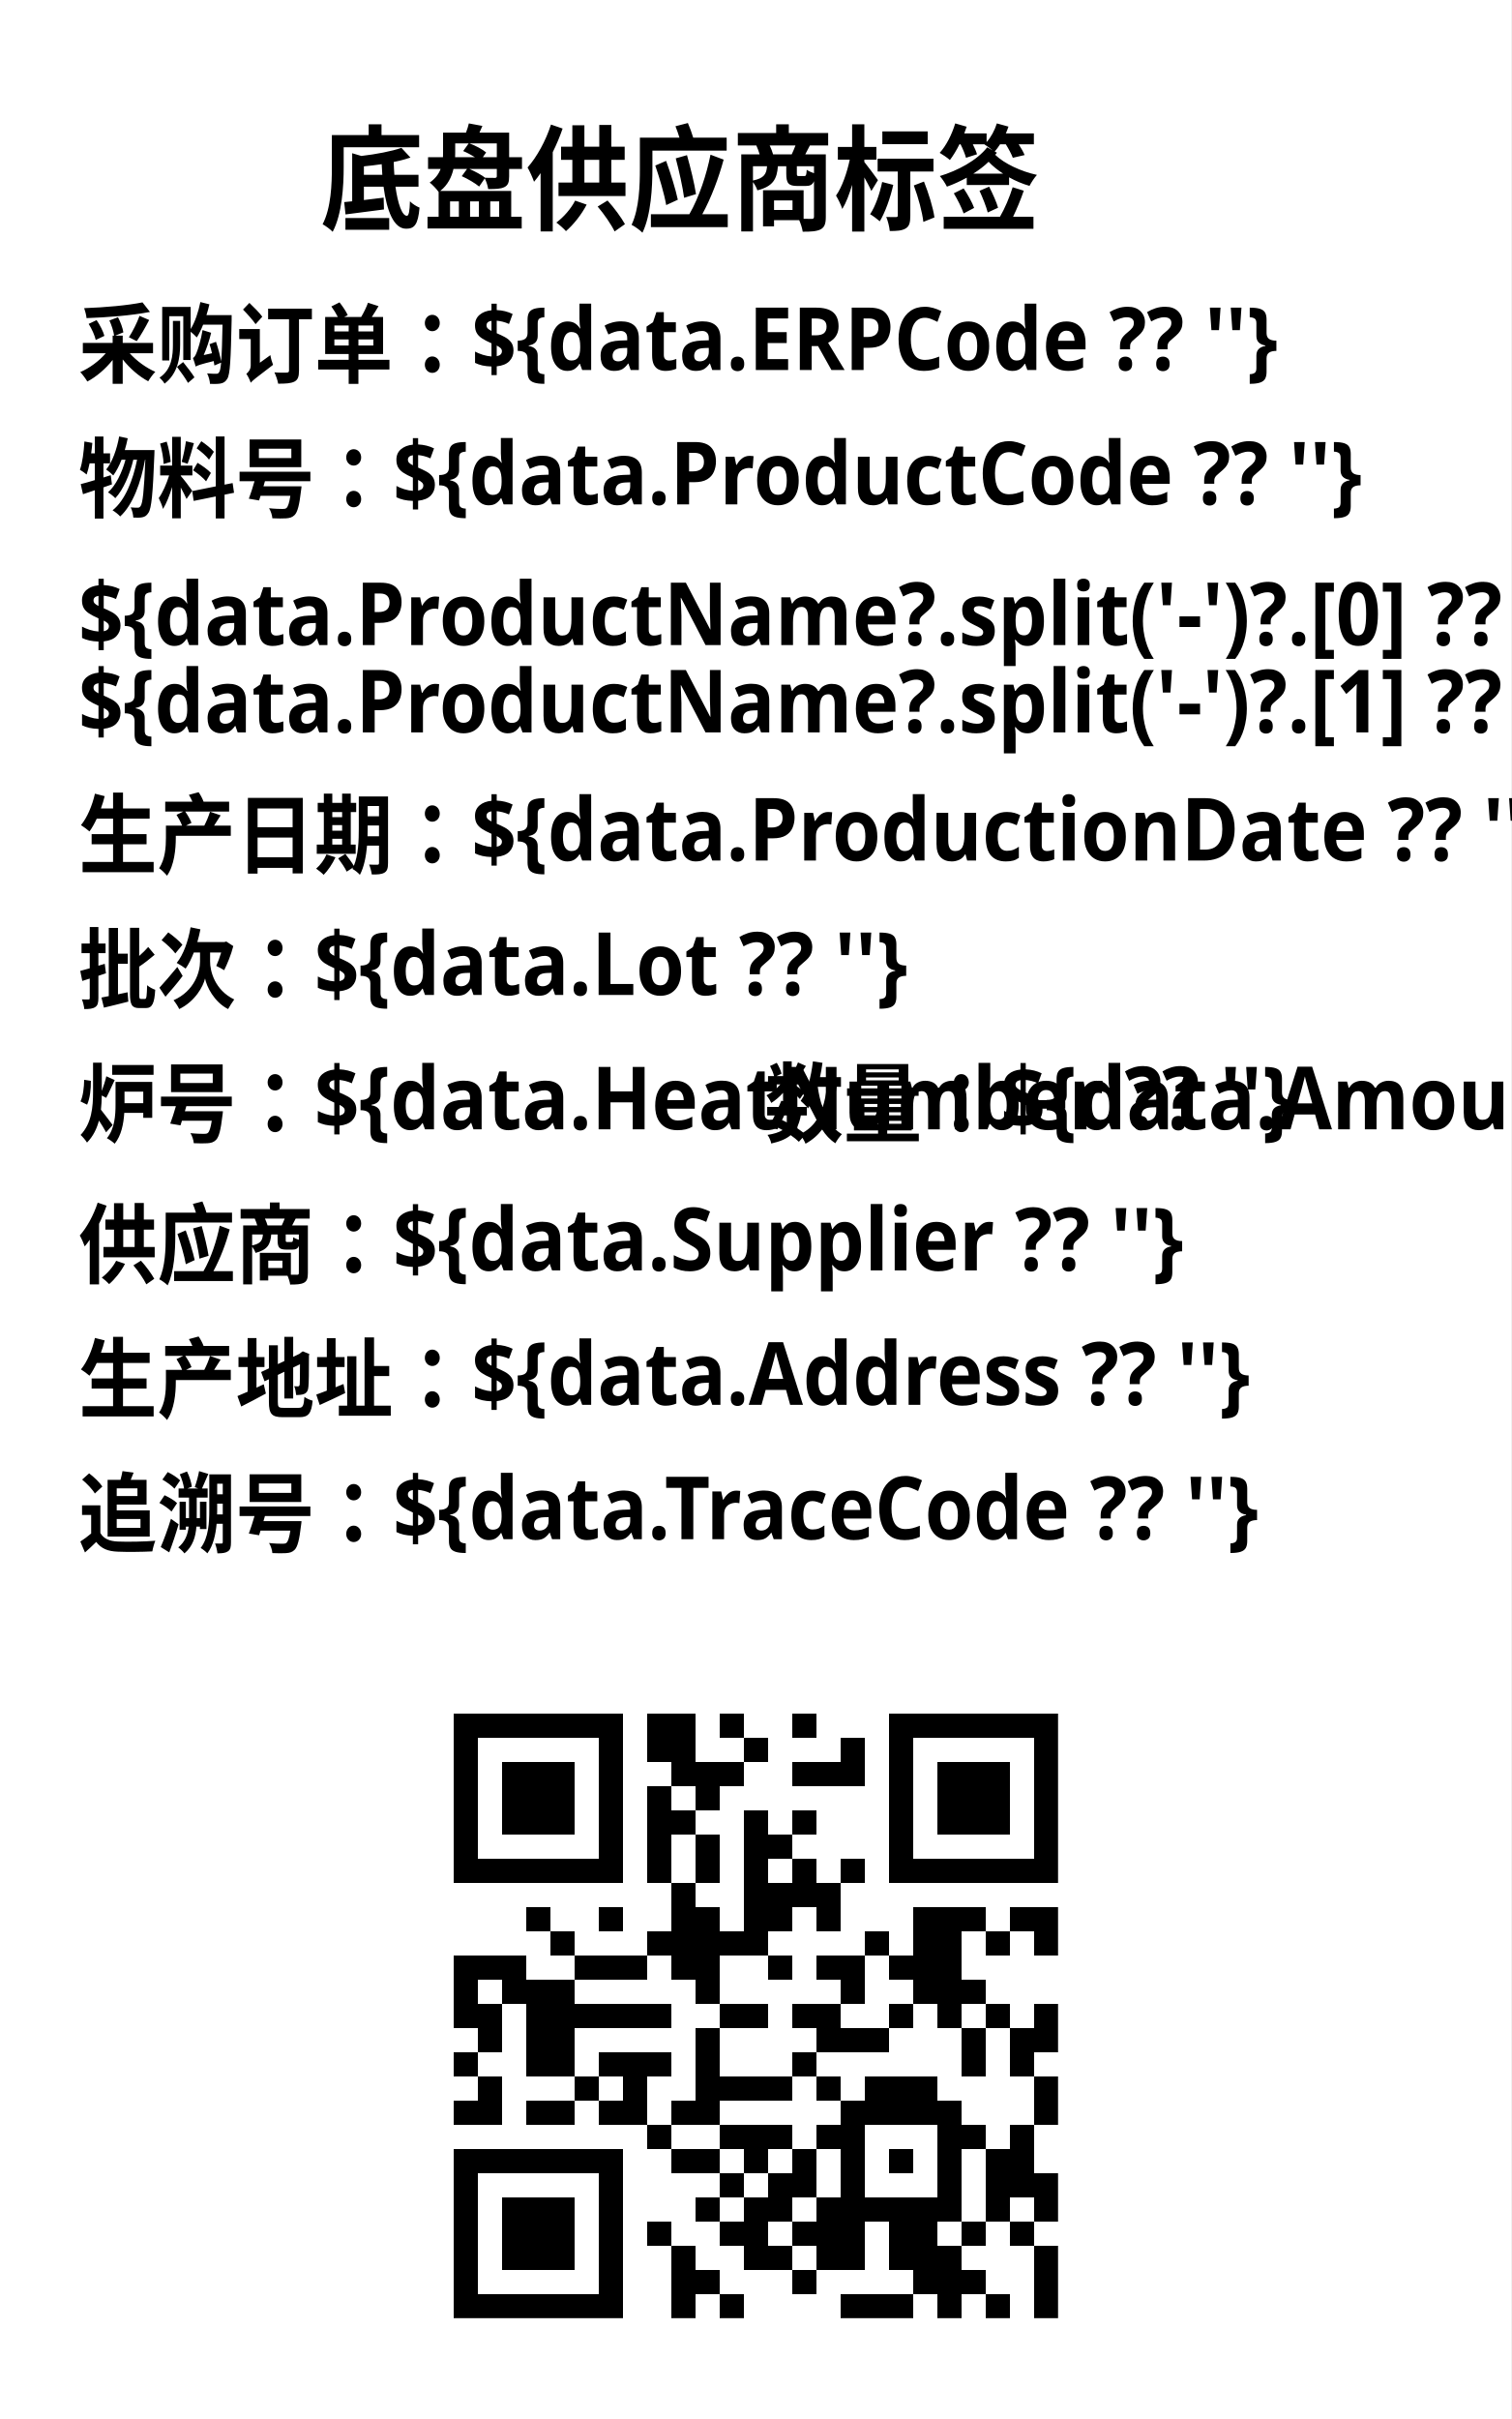
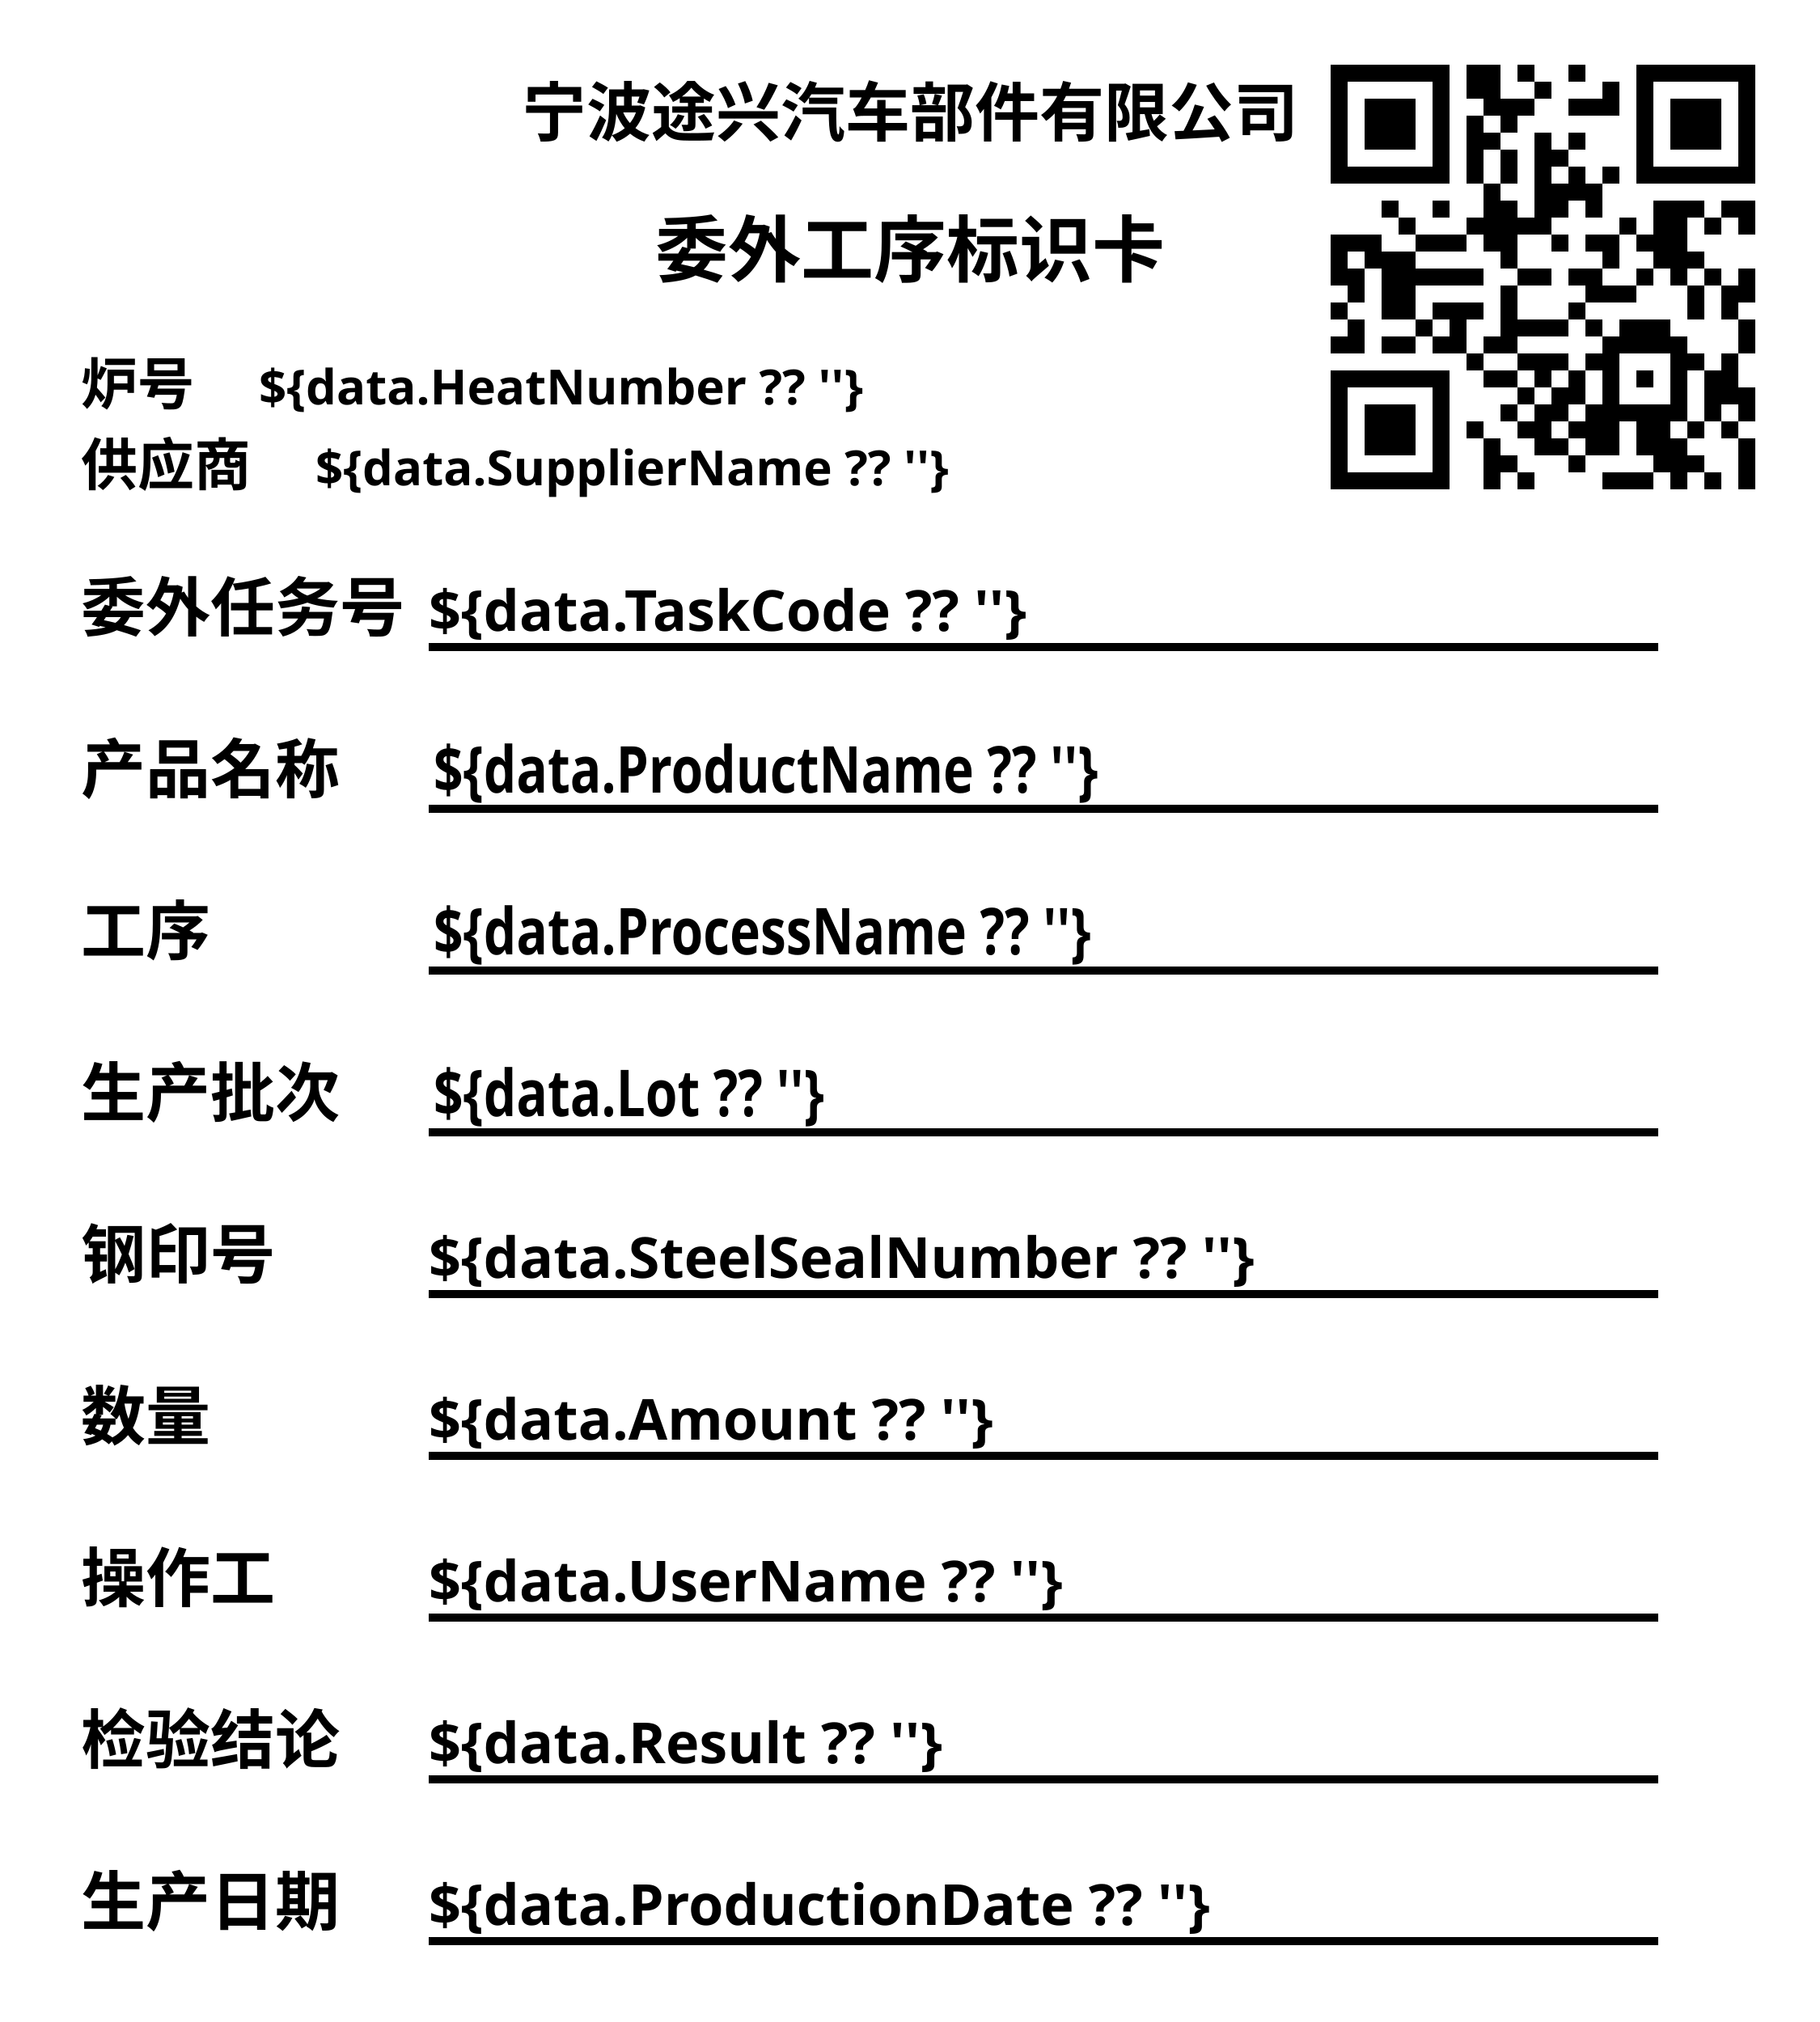
- <svg xmlns="http://www.w3.org/2000/svg" viewBox="0 0 450 720" shape-rendering="crispEdges" width="50mm" height="80mm">
-   <rect x="0" y="0" width="450" height="720" fill="#ffffff" />
-   <g font-weight="900" font-family="微软雅黑" fill="#000000">
-     <text transform="scale(.9 1)" x="225" y="54" dominant-baseline="middle" text-anchor="middle" font-size="34">底盘供应商标签</text>
-     <text transform="scale(.9 1)" x="26" y="112" font-size="26">采购订单：${data.ERPCode ?? ''}</text>
-     <text transform="scale(.9 1)" x="26" y="152" font-size="26">物料号：${data.ProductCode ?? ''}</text>
-     <text transform="scale(.9 1)" x="26" y="192" font-size="26">${data.ProductName?.split('-')?.[0] ?? ''}-</text>
-     <text transform="scale(.9 1)" x="26" y="218" font-size="26">${data.ProductName?.split('-')?.[1] ?? ''}</text>
-     <text transform="scale(.9 1)" x="26" y="258" font-size="26">生产日期：${data.ProductionDate ?? ''}</text>
-     <text transform="scale(.9 1)" x="26" y="298" font-size="26">批次：${data.Lot ?? ''}</text>
-     <text transform="scale(.9 1)" x="26" y="338" font-size="26">炉号：${data.HeatNumber ?? ''}</text>
-     <text transform="scale(.9 1)" x="253" y="338" font-size="26">数量：${data.Amount ?? ''}${data.UnitName ?? ''}</text>
-     <text transform="scale(.9 1)" x="26" y="380" font-size="26">供应商：${data.Supplier ?? ''}</text>
-     <text transform="scale(.9 1)" x="26" y="420" font-size="26">生产地址：${data.Address ?? ''}</text>
-     <text transform="scale(.9 1)" x="26" y="460" font-size="26">追溯号：${data.TraceCode ?? ''}</text>
-   </g>
-   <svg x="135" y="510" width="180" height="180" shape-rendering="crispEdges" viewBox="0 0 25 25">
+ <svg xmlns="http://www.w3.org/2000/svg" viewBox="0 0 450 500" shape-rendering="crispEdges" width="90mm" height="100mm">
+   <rect x="0" y="0" width="450" height="500" fill="#ffffff" />
+   <svg x="329" y="16" width="105" height="105" shape-rendering="crispEdges" viewBox="0 0 25 25">
    <rect width="25" height="25" fill="#ffffff" />
    <path fill="#000000" d="M0 0h7v1H0zM8 0h2v1H8zM11 0h1v1H11zM14 0h1v1H14zM18,0 h7v1H18zM0 1h1v1H0zM6 1h1v1H6zM8 1h2v1H8zM12 1h1v1H12zM16 1h1v1H16zM18 1h1v1H18zM24,1 h1v1H24zM0 2h1v1H0zM2 2h3v1H2zM6 2h1v1H6zM9 2h3v1H9zM14 2h3v1H14zM18 2h1v1H18zM20 2h3v1H20zM24,2 h1v1H24zM0 3h1v1H0zM2 3h3v1H2zM6 3h1v1H6zM8 3h1v1H8zM10 3h1v1H10zM18 3h1v1H18zM20 3h3v1H20zM24,3 h1v1H24zM0 4h1v1H0zM2 4h3v1H2zM6 4h1v1H6zM8 4h2v1H8zM12 4h1v1H12zM14 4h1v1H14zM18 4h1v1H18zM20 4h3v1H20zM24,4 h1v1H24zM0 5h1v1H0zM6 5h1v1H6zM8 5h1v1H8zM10 5h1v1H10zM12 5h2v1H12zM18 5h1v1H18zM24,5 h1v1H24zM0 6h7v1H0zM8 6h1v1H8zM10 6h1v1H10zM12 6h1v1H12zM14 6h1v1H14zM16 6h1v1H16zM18,6 h7v1H18zM9 7h1v1H9zM12 7h4v1H12zM3 8h1v1H3zM6 8h1v1H6zM9 8h2v1H9zM12 8h2v1H12zM15 8h1v1H15zM19 8h3v1H19zM23,8 h2v1H23zM4 9h1v1H4zM8 9h5v1H8zM17 9h1v1H17zM19 9h2v1H19zM22 9h1v1H22zM24,9 h1v1H24zM0 10h3v1H0zM5 10h3v1H5zM9 10h2v1H9zM13 10h1v1H13zM15 10h2v1H15zM18 10h3v1H18zM0 11h1v1H0zM2 11h3v1H2zM10 11h1v1H10zM16 11h1v1H16zM19 11h3v1H19zM0 12h2v1H0zM3 12h6v1H3zM11 12h2v1H11zM14 12h2v1H14zM18 12h1v1H18zM20 12h1v1H20zM22 12h1v1H22zM24,12 h1v1H24zM1 13h1v1H1zM3 13h2v1H3zM10 13h1v1H10zM15 13h3v1H15zM21 13h1v1H21zM23,13 h2v1H23zM0 14h1v1H0zM3 14h2v1H3zM6 14h3v1H6zM10 14h1v1H10zM14 14h1v1H14zM21 14h1v1H21zM23 14h1v1H23zM1 15h1v1H1zM5 15h1v1H5zM7 15h1v1H7zM10 15h4v1H10zM15 15h1v1H15zM17 15h3v1H17zM24,15 h1v1H24zM0 16h2v1H0zM3 16h2v1H3zM6 16h2v1H6zM9 16h2v1H9zM16 16h5v1H16zM24,16 h1v1H24zM8 17h1v1H8zM11 17h3v1H11zM15 17h2v1H15zM20 17h2v1H20zM23 17h1v1H23zM0 18h7v1H0zM9 18h2v1H9zM12 18h1v1H12zM14 18h1v1H14zM16 18h1v1H16zM18 18h1v1H18zM20 18h1v1H20zM22 18h2v1H22zM0 19h1v1H0zM6 19h1v1H6zM11 19h1v1H11zM13 19h2v1H13zM16 19h1v1H16zM20 19h1v1H20zM22,19 h3v1H22zM0 20h1v1H0zM2 20h3v1H2zM6 20h1v1H6zM10 20h1v1H10zM12 20h2v1H12zM15 20h6v1H15zM22 20h1v1H22zM24,20 h1v1H24zM0 21h1v1H0zM2 21h3v1H2zM6 21h1v1H6zM8 21h1v1H8zM11 21h2v1H11zM14 21h3v1H14zM18 21h2v1H18zM21 21h1v1H21zM23 21h1v1H23zM0 22h1v1H0zM2 22h3v1H2zM6 22h1v1H6zM9 22h1v1H9zM12 22h2v1H12zM15 22h2v1H15zM18 22h3v1H18zM24,22 h1v1H24zM0 23h1v1H0zM6 23h1v1H6zM9 23h2v1H9zM14 23h1v1H14zM19 23h3v1H19zM24,23 h1v1H24zM0 24h7v1H0zM9 24h1v1H9zM11 24h1v1H11zM16 24h3v1H16zM20 24h1v1H20zM22 24h1v1H22zM24,24 h1v1H24z" />
  </svg>
+   <g font-weight="800" font-family="微软雅黑" fill="#000000">
+     <text x="225" y="28" dominant-baseline="middle" text-anchor="middle" font-size="16">宁波途兴汽车部件有限公司</text>
+     <text x="225" y="62" dominant-baseline="middle" text-anchor="middle" font-size="18">委外工序标识卡</text>
+     <text x="20" y="100" font-size="14">炉号</text>
+     <text x="64" y="100" font-size="12">${data.HeatNumber ?? ''}</text>
+     <text x="20" y="120" font-size="14">供应商</text>
+     <text x="78" y="120" font-size="12">${data.SupplierName ?? ''}</text>
+     <text x="20" y="156" font-size="16">委外任务号</text>
+     <text x="106" y="156" font-size="14">${data.TaskCode ?? ''}</text>
+     <line x1="106" y1="160" x2="410" y2="160" stroke="#000000" stroke-width="2" />
+     <text x="20" y="196" font-size="16">产品名称</text>
+     <text x="134" y="196" font-size="16" transform="scale(0.8, 1)">${data.ProductName ?? ''}</text>
+     <line x1="106" y1="200" x2="410" y2="200" stroke="#000000" stroke-width="2" />
+     <text x="20" y="236" font-size="16">工序</text>
+     <text x="134" y="236" font-size="16" transform="scale(0.8, 1)">${data.ProcessName ?? ''}</text>
+     <line x1="106" y1="240" x2="410" y2="240" stroke="#000000" stroke-width="2" />
+     <text x="20" y="276" font-size="16">生产批次</text>
+     <text x="134" y="276" font-size="16" transform="scale(0.8, 1)">${data.Lot ?? ''}</text>
+     <line x1="106" y1="280" x2="410" y2="280" stroke="#000000" stroke-width="2" />
+     <text x="20" y="316" font-size="16">钢印号</text>
+     <text x="106" y="316" font-size="14">${data.SteelSealNumber ?? ''}</text>
+     <line x1="106" y1="320" x2="410" y2="320" stroke="#000000" stroke-width="2" />
+     <text x="20" y="356" font-size="16">数量</text>
+     <text x="106" y="356" font-size="14">${data.Amount ?? ''}</text>
+     <line x1="106" y1="360" x2="410" y2="360" stroke="#000000" stroke-width="2" />
+     <text x="20" y="396" font-size="16">操作工</text>
+     <text x="106" y="396" font-size="14">${data.UserName ?? ''}</text>
+     <line x1="106" y1="400" x2="410" y2="400" stroke="#000000" stroke-width="2" />
+     <text x="20" y="436" font-size="16">检验结论</text>
+     <text x="106" y="436" font-size="14">${data.Result ?? ''}</text>
+     <line x1="106" y1="440" x2="410" y2="440" stroke="#000000" stroke-width="2" />
+     <text x="20" y="476" font-size="16">生产日期</text>
+     <text x="106" y="476" font-size="14">${data.ProductionDate ?? ''}</text>
+     <line x1="106" y1="480" x2="410" y2="480" stroke="#000000" stroke-width="2" />
+   </g>
</svg>
